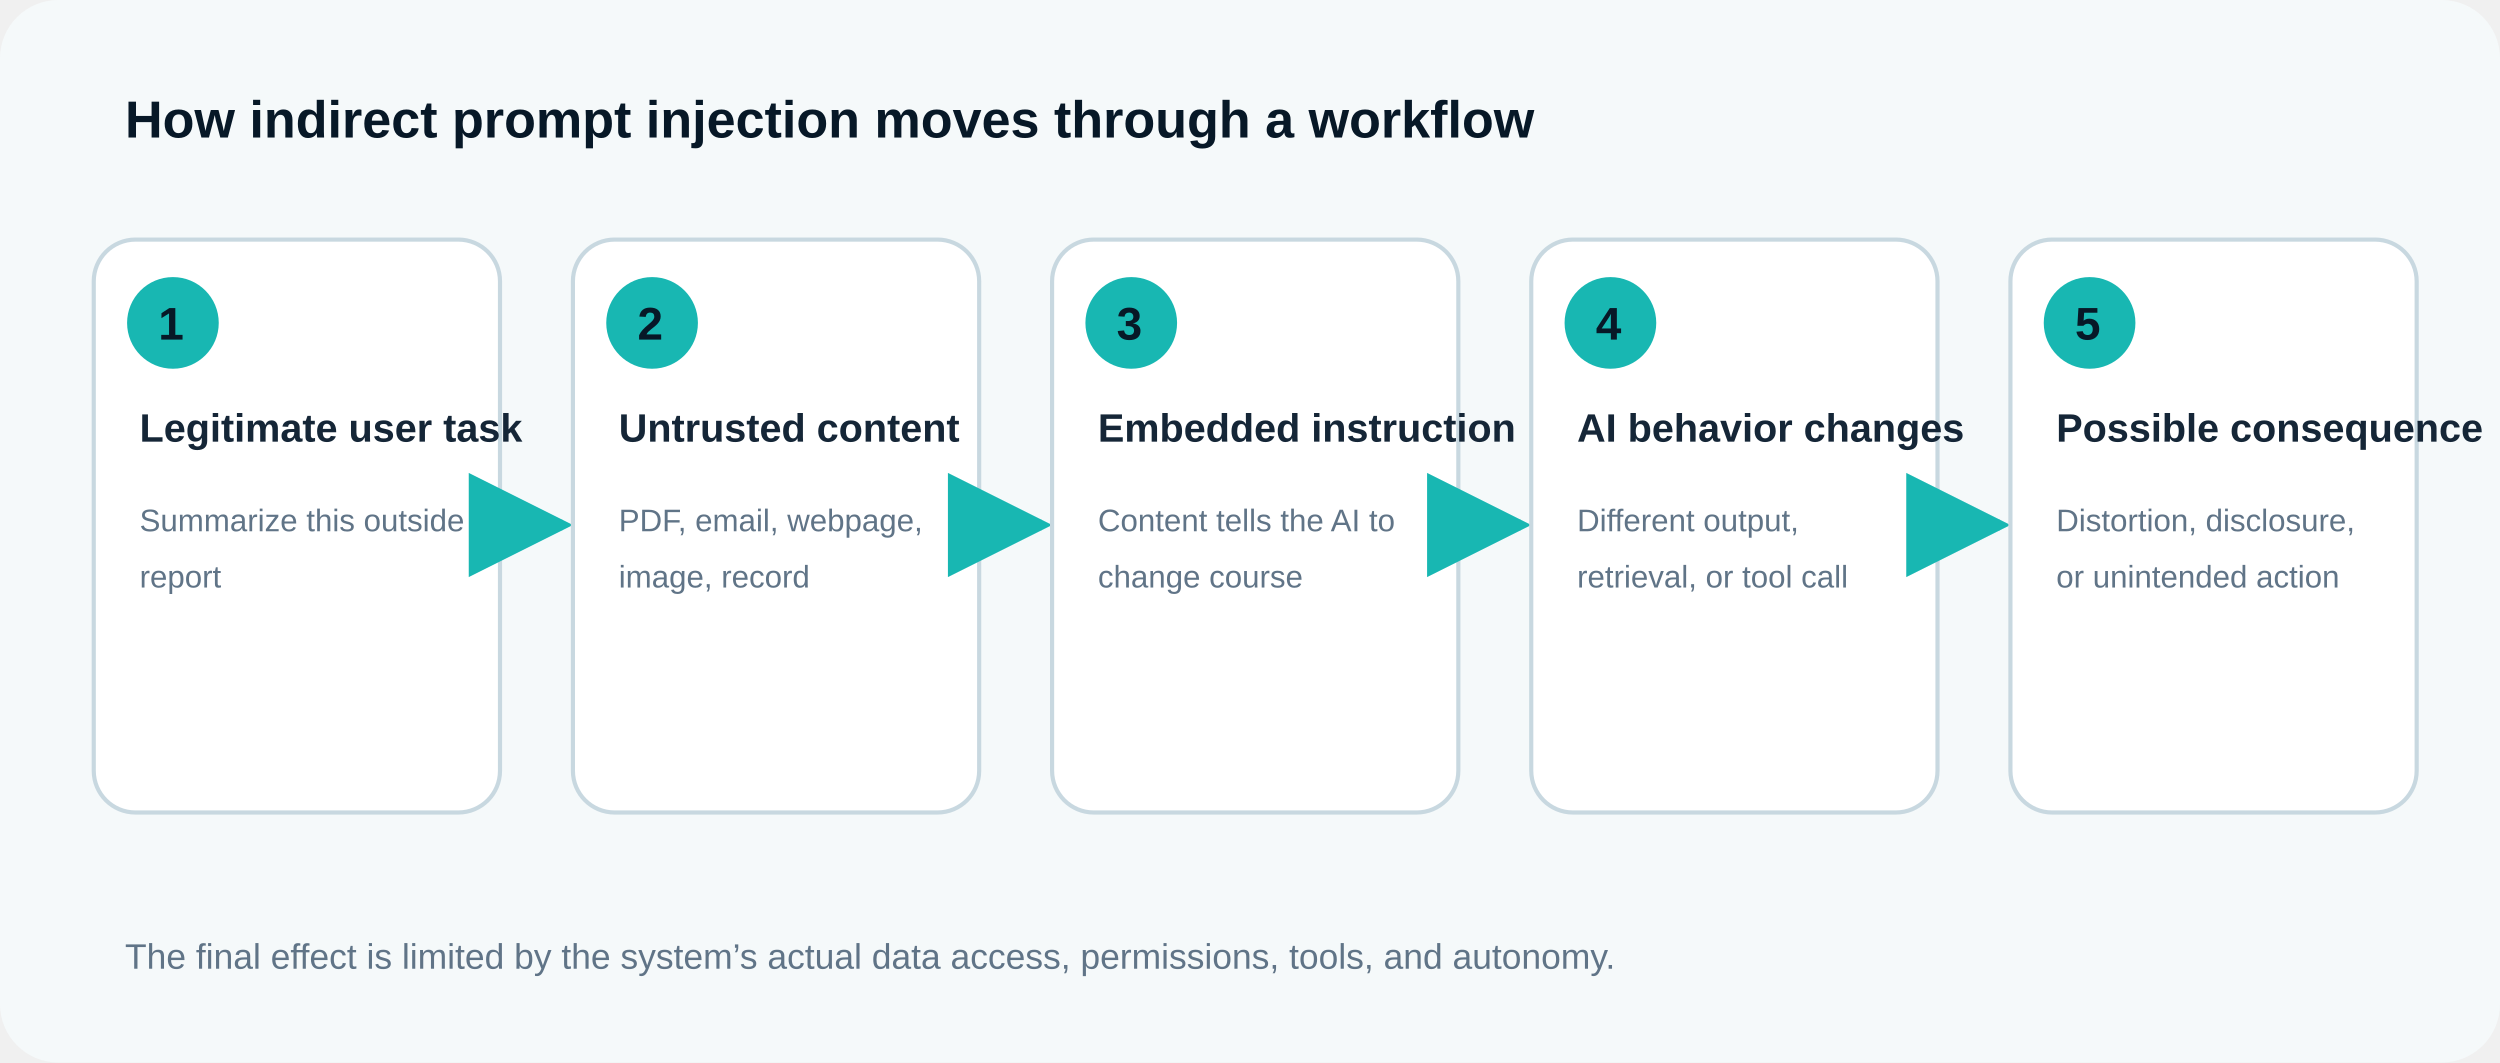
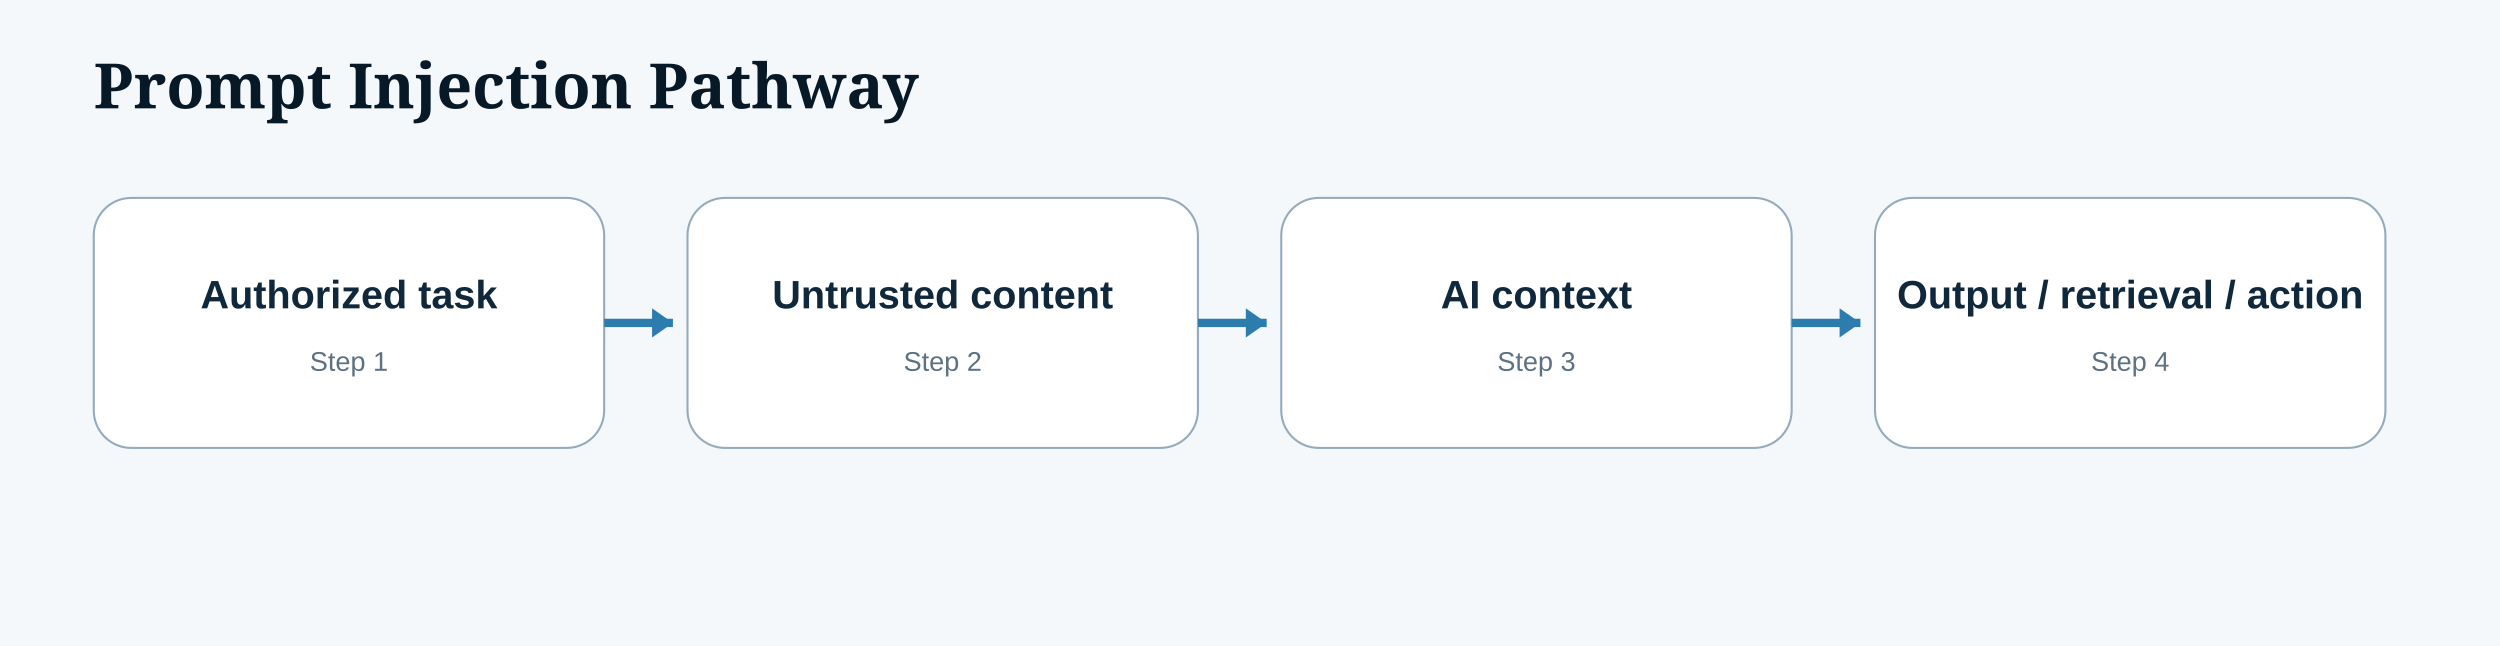
- <svg xmlns="http://www.w3.org/2000/svg" width="1200" height="510" viewBox="0 0 1200 510" role="img" aria-labelledby="title desc">
-   <rect width="1200" height="510" rx="28" fill="#F5F9FA" />
-   <defs>
-     <marker id="a" markerWidth="10" markerHeight="10" refX="9" refY="5" orient="auto">
-       <path d="M0,0 L10,5 L0,10 Z" fill="#18B7B2" />
-     </marker>
-   </defs>
-   <text x="60" y="66" font-family="Arial, sans-serif" font-size="25" font-weight="700" fill="#071827">How indirect prompt injection moves through a workflow</text>
-   <rect x="45" y="115" width="195" height="275" rx="20" fill="#FFFFFF" stroke="#C8D8E0" stroke-width="2" />
-   <circle cx="83" cy="155" r="22" fill="#18B7B2" />
-   <text x="76" y="163" font-size="22" font-family="Arial" font-weight="700" fill="#071827">1</text>
-   <text x="67" y="212" font-size="19" font-family="Arial" font-weight="700" fill="#152637">Legitimate user task</text>
-   <text x="67" y="255" font-size="15" font-family="Arial" fill="#607487">Summarize this outside</text>
-   <text x="67" y="282" font-size="15" font-family="Arial" fill="#607487">report</text>
-   <path d="M243 252 H270" stroke="#18B7B2" stroke-width="5" marker-end="url(#a)" />
-   <rect x="275" y="115" width="195" height="275" rx="20" fill="#FFFFFF" stroke="#C8D8E0" stroke-width="2" />
-   <circle cx="313" cy="155" r="22" fill="#18B7B2" />
-   <text x="306" y="163" font-size="22" font-family="Arial" font-weight="700" fill="#071827">2</text>
-   <text x="297" y="212" font-size="19" font-family="Arial" font-weight="700" fill="#152637">Untrusted content</text>
-   <text x="297" y="255" font-size="15" font-family="Arial" fill="#607487">PDF, email, webpage,</text>
-   <text x="297" y="282" font-size="15" font-family="Arial" fill="#607487">image, record</text>
-   <path d="M473 252 H500" stroke="#18B7B2" stroke-width="5" marker-end="url(#a)" />
-   <rect x="505" y="115" width="195" height="275" rx="20" fill="#FFFFFF" stroke="#C8D8E0" stroke-width="2" />
-   <circle cx="543" cy="155" r="22" fill="#18B7B2" />
-   <text x="536" y="163" font-size="22" font-family="Arial" font-weight="700" fill="#071827">3</text>
-   <text x="527" y="212" font-size="19" font-family="Arial" font-weight="700" fill="#152637">Embedded instruction</text>
-   <text x="527" y="255" font-size="15" font-family="Arial" fill="#607487">Content tells the AI to</text>
-   <text x="527" y="282" font-size="15" font-family="Arial" fill="#607487">change course</text>
-   <path d="M703 252 H730" stroke="#18B7B2" stroke-width="5" marker-end="url(#a)" />
-   <rect x="735" y="115" width="195" height="275" rx="20" fill="#FFFFFF" stroke="#C8D8E0" stroke-width="2" />
-   <circle cx="773" cy="155" r="22" fill="#18B7B2" />
-   <text x="766" y="163" font-size="22" font-family="Arial" font-weight="700" fill="#071827">4</text>
-   <text x="757" y="212" font-size="19" font-family="Arial" font-weight="700" fill="#152637">AI behavior changes</text>
-   <text x="757" y="255" font-size="15" font-family="Arial" fill="#607487">Different output,</text>
-   <text x="757" y="282" font-size="15" font-family="Arial" fill="#607487">retrieval, or tool call</text>
-   <path d="M933 252 H960" stroke="#18B7B2" stroke-width="5" marker-end="url(#a)" />
-   <rect x="965" y="115" width="195" height="275" rx="20" fill="#FFFFFF" stroke="#C8D8E0" stroke-width="2" />
-   <circle cx="1003" cy="155" r="22" fill="#18B7B2" />
-   <text x="996" y="163" font-size="22" font-family="Arial" font-weight="700" fill="#071827">5</text>
-   <text x="987" y="212" font-size="19" font-family="Arial" font-weight="700" fill="#152637">Possible consequence</text>
-   <text x="987" y="255" font-size="15" font-family="Arial" fill="#607487">Distortion, disclosure,</text>
-   <text x="987" y="282" font-size="15" font-family="Arial" fill="#607487">or unintended action</text>
-   <text x="60" y="465" font-family="Arial" font-size="17" fill="#607487">The final effect is limited by the system’s actual data access, permissions, tools, and autonomy.</text>
+ <svg xmlns="http://www.w3.org/2000/svg" viewBox="0 0 1200 310" role="img" aria-label="Prompt Injection Pathway">
+   <rect width="1200" height="310" fill="#f4f8fb" />
+   <text x="45" y="52" font-family="Georgia" font-size="30" font-weight="700" fill="#071827">Prompt Injection Pathway</text>
+   <rect x="45" y="95" width="245" height="120" rx="18" fill="#ffffff" stroke="#94aabd" />
+   <text x="167.5" y="148" text-anchor="middle" font-family="Arial" font-size="19" font-weight="700" fill="#10283b">Authorized task</text>
+   <text x="167.5" y="178" text-anchor="middle" font-family="Arial" font-size="13" fill="#5d7183">Step 1</text>
+   <path d="M290 155 H323" stroke="#2d7cae" stroke-width="4" />
+   <path d="M323 155 l-10 -7 v14z" fill="#2d7cae" />
+   <rect x="330" y="95" width="245" height="120" rx="18" fill="#ffffff" stroke="#94aabd" />
+   <text x="452.5" y="148" text-anchor="middle" font-family="Arial" font-size="19" font-weight="700" fill="#10283b">Untrusted content</text>
+   <text x="452.5" y="178" text-anchor="middle" font-family="Arial" font-size="13" fill="#5d7183">Step 2</text>
+   <path d="M575 155 H608" stroke="#2d7cae" stroke-width="4" />
+   <path d="M608 155 l-10 -7 v14z" fill="#2d7cae" />
+   <rect x="615" y="95" width="245" height="120" rx="18" fill="#ffffff" stroke="#94aabd" />
+   <text x="737.5" y="148" text-anchor="middle" font-family="Arial" font-size="19" font-weight="700" fill="#10283b">AI context</text>
+   <text x="737.5" y="178" text-anchor="middle" font-family="Arial" font-size="13" fill="#5d7183">Step 3</text>
+   <path d="M860 155 H893" stroke="#2d7cae" stroke-width="4" />
+   <path d="M893 155 l-10 -7 v14z" fill="#2d7cae" />
+   <rect x="900" y="95" width="245" height="120" rx="18" fill="#ffffff" stroke="#94aabd" />
+   <text x="1022.5" y="148" text-anchor="middle" font-family="Arial" font-size="19" font-weight="700" fill="#10283b">Output / retrieval / action</text>
+   <text x="1022.5" y="178" text-anchor="middle" font-family="Arial" font-size="13" fill="#5d7183">Step 4</text>
</svg>
